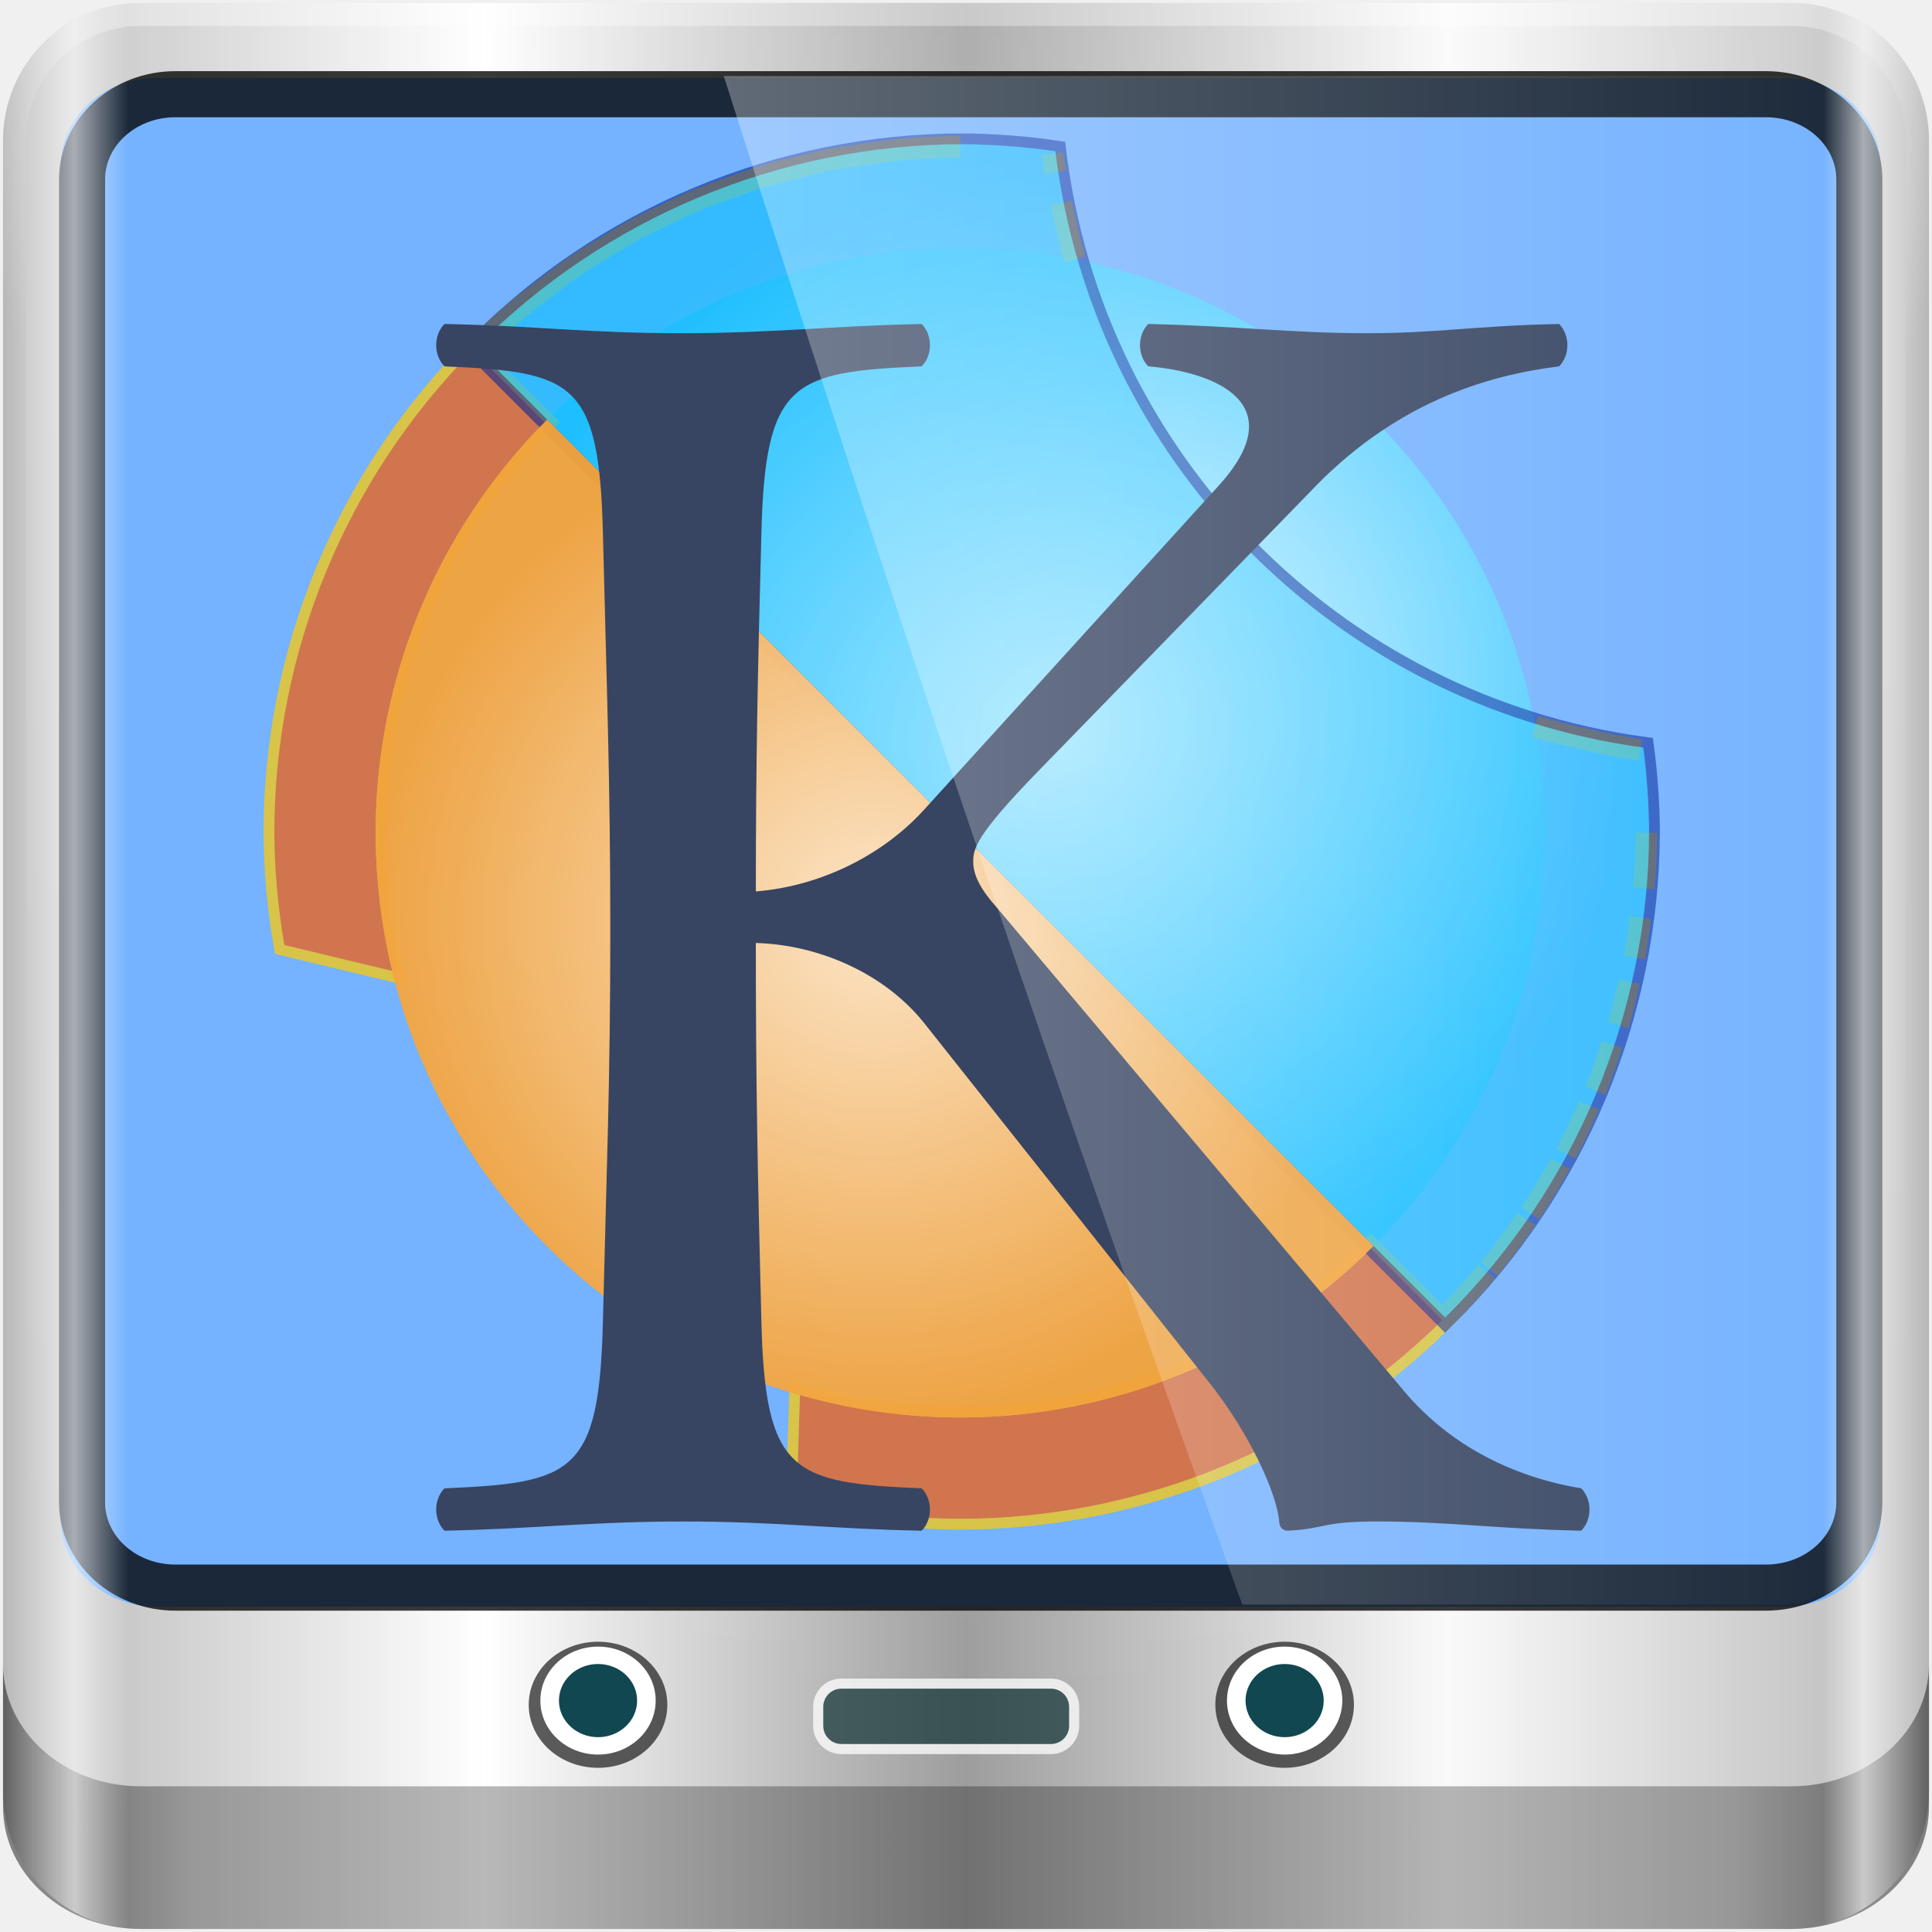
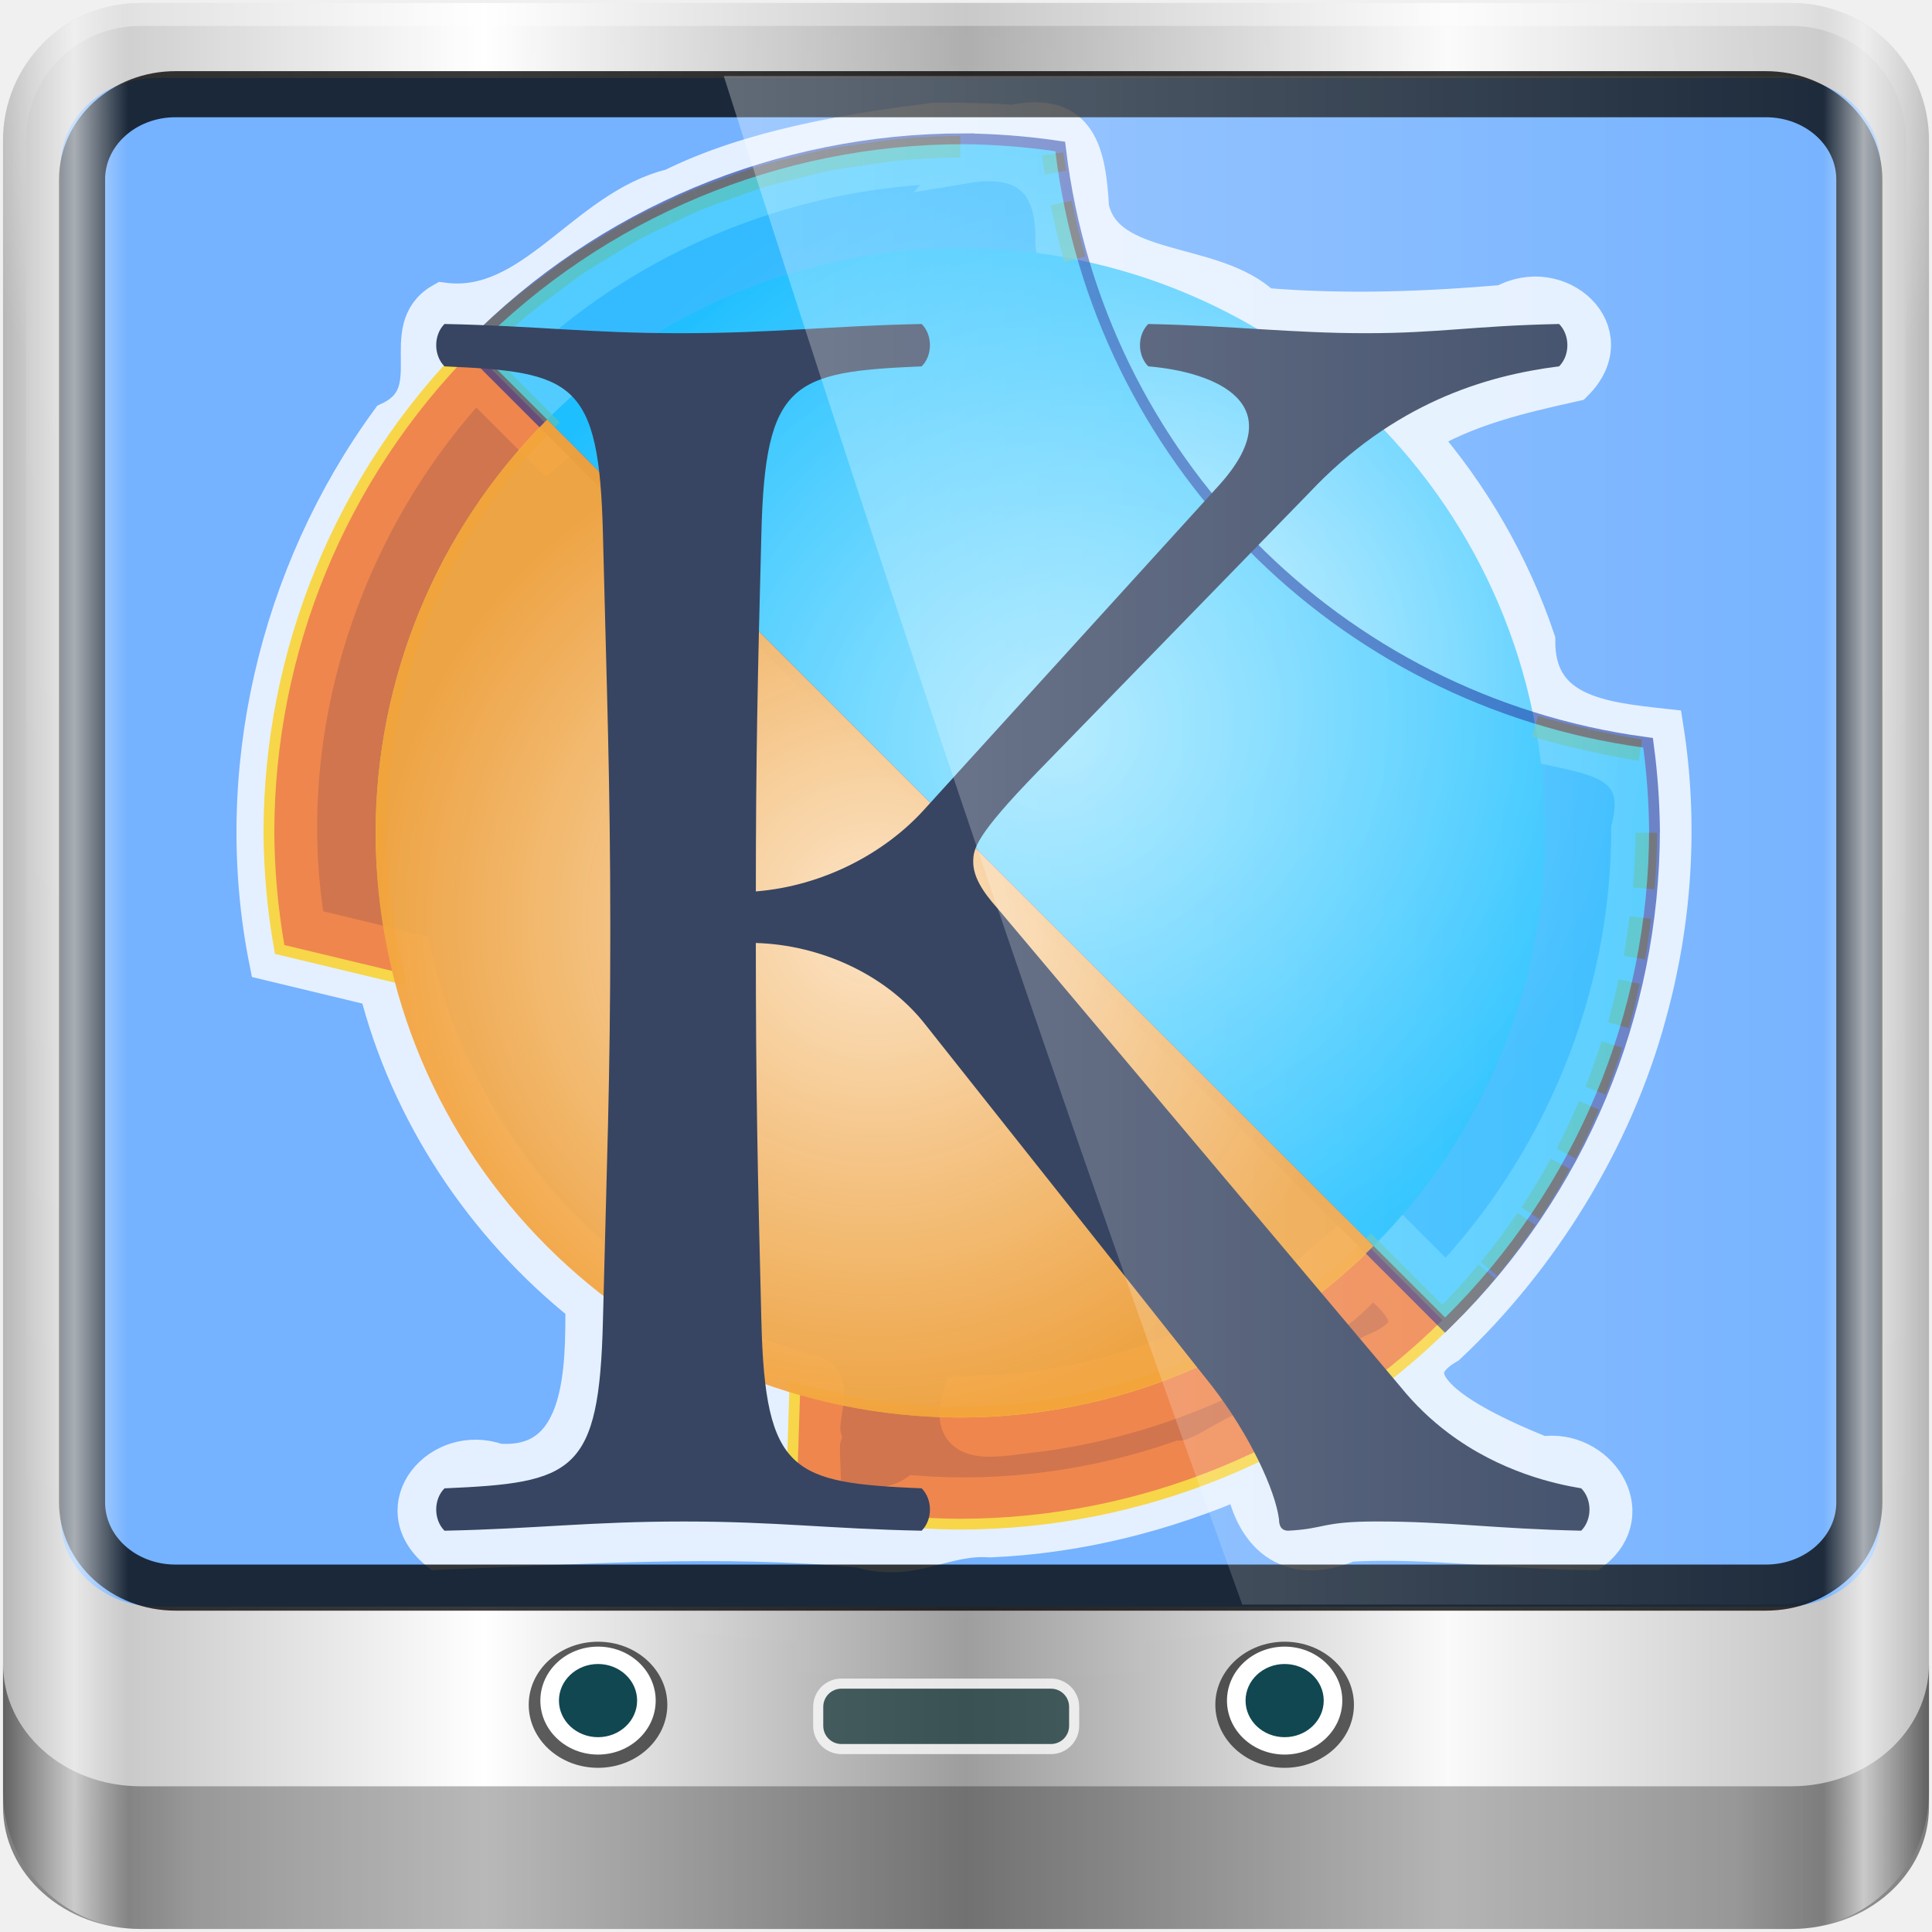
<svg xmlns="http://www.w3.org/2000/svg" xmlns:xlink="http://www.w3.org/1999/xlink" width="96" height="96" id="svg13094" version="1.1">
  <defs id="defs13096">
    <radialGradient gradientUnits="userSpaceOnUse" id="radialGradient4709" fy="133.105" fx="115.899" r="154.62" cy="133.105" cx="115.899">
      <stop offset="0" style="stop-color:#ebfaff;stop-opacity:1" id="stop4705" />
      <stop offset="1" style="stop-color:#1cbeff;stop-opacity:1" id="stop4707" />
    </radialGradient>
    <radialGradient cx="115.899" cy="133.105" r="154.62" fx="115.899" fy="133.105" id="radialGradient4673" gradientUnits="userSpaceOnUse">
      <stop id="stop4669" style="stop-color:#86dfff;stop-opacity:1" offset="0" />
      <stop id="stop4671" style="stop-color:#1cbeff;stop-opacity:1" offset="1" />
    </radialGradient>
    <radialGradient cx="115.899" cy="133.105" r="154.62" fx="115.899" fy="133.105" id="radialGradient4431" gradientUnits="userSpaceOnUse">
      <stop id="stop4433" style="stop-color:#ff9955;stop-opacity:1" offset="0" />
      <stop id="stop4435" style="stop-color:#d45500;stop-opacity:1" offset="1" />
    </radialGradient>
    <linearGradient id="linearGradient3888-8-4-8-4-6-9-0-8-7-9">
      <stop id="stop3890-4-7-9-5-7-0-8-8-8-6" offset="0" style="stop-color:#ffffff;stop-opacity:1;" />
      <stop id="stop3892-5-8-2-8-3-3-3-06-4-4" offset="1" style="stop-color:#ffffff;stop-opacity:0;" />
    </linearGradient>
    <linearGradient id="linearGradient5700">
      <stop style="stop-color:#ffffff;stop-opacity:0;" offset="0" id="stop5702" />
      <stop id="stop5704" offset="0.037" style="stop-color:#ffffff;stop-opacity:0.851;" />
      <stop style="stop-color:#ffffff;stop-opacity:0;" offset="0.065" id="stop5706" />
      <stop id="stop5712" offset="0.945" style="stop-color:#ffffff;stop-opacity:0;" />
      <stop id="stop5710" offset="0.966" style="stop-color:#ffffff;stop-opacity:0.851;" />
      <stop style="stop-color:#ffffff;stop-opacity:0;" offset="1" id="stop5708" />
    </linearGradient>
    <linearGradient x1="45.448" y1="92.54" x2="45.448" y2="7.017" id="ButtonShadow" gradientUnits="userSpaceOnUse" gradientTransform="scale(1.005865,0.994169)">
      <stop id="stop3750" style="stop-color:#000000;stop-opacity:1" offset="0" />
      <stop id="stop3752" style="stop-color:#000000;stop-opacity:0.588" offset="1" />
    </linearGradient>
    <filter color-interpolation-filters="sRGB" id="filter3174">
      <feGaussianBlur id="feGaussianBlur3176" stdDeviation="1.71" />
    </filter>
    <radialGradient cx="115.899" cy="133.105" r="154.62" fx="115.899" fy="133.105" id="radialGradient2877" xlink:href="#radialGradient3897-3" gradientUnits="userSpaceOnUse" gradientTransform="matrix(0.2536492,0,0,0.2536562,16,16.00001)" />
    <radialGradient cx="115.899" cy="133.105" r="154.62" fx="115.899" fy="133.105" id="radialGradient3897-3" gradientUnits="userSpaceOnUse">
      <stop id="stop3899-4" style="stop-color:#294172;stop-opacity:0.529;" offset="0" />
      <stop id="stop3901-7" style="stop-color:#244463;stop-opacity:1;" offset="1" />
    </radialGradient>
    <radialGradient gradientUnits="userSpaceOnUse" id="radialGradient4257" fy="133.105" fx="115.899" r="154.62" cy="133.105" cx="115.899">
      <stop offset="0" style="stop-color:#329adc;stop-opacity:1;" id="stop4259" />
      <stop offset="1" style="stop-color:#145e94;stop-opacity:1;" id="stop4261" />
    </radialGradient>
    <linearGradient id="linearGradient4091-0-3-0-7">
      <stop id="stop4093-3-6-4-2" offset="0" style="stop-color:#ffffff;stop-opacity:1;" />
      <stop style="stop-color:#ffffff;stop-opacity:1;" offset="0.8" id="stop4099-6-1-8-3" />
      <stop id="stop4095-1-0-7-9" offset="1" style="stop-color:#ffffff;stop-opacity:0;" />
    </linearGradient>
    <linearGradient id="linearGradient3832-0-6-1-1">
      <stop id="stop3834-6-3-7-1" offset="0" style="stop-color:#000000;stop-opacity:1;" />
      <stop style="stop-color:#000000;stop-opacity:0.588;" offset="0.1" id="stop3872-2-4" />
      <stop id="stop3844-6-2-7-6" offset="0.9" style="stop-color:#000000;stop-opacity:0.588;" />
      <stop id="stop3836-5-0-2-9" offset="1" style="stop-color:#000000;stop-opacity:1;" />
    </linearGradient>
    <linearGradient xlink:href="#linearGradient6139-0" id="linearGradient5021" gradientUnits="userSpaceOnUse" x1="6" y1="47" x2="90" y2="47" gradientTransform="matrix(1.135375,0,0,1.133663,-40.03712,-46.78764)" />
    <linearGradient id="linearGradient6139-0">
      <stop style="stop-color:#b7b7b7;stop-opacity:1;" offset="0" id="stop6141-2" />
      <stop id="stop6151-0" offset="0.25" style="stop-color:#ffffff;stop-opacity:1;" />
      <stop id="stop6147-1" offset="0.5" style="stop-color:#9d9d9d;stop-opacity:1;" />
      <stop style="stop-color:#fafafa;stop-opacity:1;" offset="0.75" id="stop6149-4" />
      <stop style="stop-color:#b7b7b7;stop-opacity:1;" offset="1" id="stop6143-4" />
    </linearGradient>
    <linearGradient y2="47" x2="90" y1="47" x1="6" gradientTransform="matrix(1.139286,0,0,1.139285,-13.95844,-31.91006)" gradientUnits="userSpaceOnUse" id="linearGradient4533" xlink:href="#linearGradient6139-0" />
    <radialGradient r="41" fy="6.213" fx="158" cy="6.213" cx="158" gradientTransform="matrix(0,1.620944,-2.038285,0,160.6643,-243.0366)" gradientUnits="userSpaceOnUse" id="radialGradient4535" xlink:href="#linearGradient3888-8-4-8-4-6-9-0-8-7-9" />
    <radialGradient r="42" fy="-27" fx="48" cy="-27" cx="48" gradientTransform="matrix(-1.072173,0,0,-0.8750202,199.4643,-19.12555)" gradientUnits="userSpaceOnUse" id="radialGradient4537" xlink:href="#linearGradient4091-0-3-0-7" />
    <linearGradient y2="82.984" x2="-10.188" y1="82.984" x1="-94" gradientTransform="matrix(1,0,0,0.8890586,200,8.943174)" gradientUnits="userSpaceOnUse" id="linearGradient4539" xlink:href="#linearGradient3832-0-6-1-1" />
    <radialGradient r="45.056" fy="0.381" fx="14.693" cy="0.381" cx="14.693" gradientTransform="matrix(1.003444,0,0,0.8428725,26.21658,15.17131)" gradientUnits="userSpaceOnUse" id="radialGradient4541" xlink:href="#radialGradient4257" />
    <radialGradient r="154.62" fy="133.105" fx="115.899" cy="133.105" cx="115.899" gradientTransform="matrix(0.2536492,0,0,0.2536562,16,16.00001)" gradientUnits="userSpaceOnUse" id="radialGradient4545" xlink:href="#radialGradient3897-3" />
    <linearGradient y2="47" x2="90" y1="47" x1="6" gradientTransform="matrix(1.139286,0,0,1.139285,-13.95843,-31.91006)" gradientUnits="userSpaceOnUse" id="linearGradient4547" xlink:href="#linearGradient5700" />
    <linearGradient y2="0.279" x2="59.378" y1="0.279" x1="2.465" gradientTransform="matrix(1.003444,0,0,1.004959,26.21658,15.1096)" gradientUnits="userSpaceOnUse" id="linearGradient4549" xlink:href="#linearGradient3888-8-4-8-4-6-9-0-8-7-9" />
    <linearGradient gradientUnits="userSpaceOnUse" y2="0.279" x2="59.378" y1="0.279" x1="2.465" id="linearGradient3980" xlink:href="#linearGradient3888-8-4-8-4-6-9-0-8-7-9" gradientTransform="matrix(1.003444,0,0,1.004959,33.12567,20.01869)" />
    <linearGradient y2="47" x2="90" y1="47" x1="6" gradientTransform="matrix(1.139286,0,0,1.139285,-7.04935,-27.00097)" gradientUnits="userSpaceOnUse" id="linearGradient5698" xlink:href="#linearGradient5700" />
    <filter color-interpolation-filters="sRGB" id="filter3174-4">
      <feGaussianBlur id="feGaussianBlur3176-6" stdDeviation="1.71" />
    </filter>
    <radialGradient cx="48" cy="71.995" r="32.994" fx="48" fy="71.995" id="radialGradient3925" xlink:href="#linearGradient3919" gradientUnits="userSpaceOnUse" gradientTransform="matrix(1,0,0,1.000188,0,-0.00901697)" />
    <linearGradient id="linearGradient3919">
      <stop id="stop3921" style="stop-color:#fafafa;stop-opacity:1" offset="0" />
      <stop id="stop3923-7" style="stop-color:#f0f0f0;stop-opacity:1" offset="1" />
    </linearGradient>
    <linearGradient x1="541.335" y1="104.507" x2="606.912" y2="303.14" id="linearGradient3060-4" xlink:href="#path1082_2_-8" gradientUnits="userSpaceOnUse" gradientTransform="matrix(-0.1367791,0,0,0.1367715,122.1958,8.521982)" />
    <linearGradient x1="112.499" y1="6.137" x2="112.499" y2="129.347" id="path1082_2_-8" gradientUnits="userSpaceOnUse" gradientTransform="translate(287,-83)">
      <stop id="stop193-9" style="stop-color:#ffffff;stop-opacity:0" offset="0" />
      <stop id="stop195-6" style="stop-color:#ffffff;stop-opacity:0.605" offset="1" />
      <midPointStop id="midPointStop197-7" style="stop-color:#FFFFFF" offset="0" />
      <midPointStop id="midPointStop199-4" style="stop-color:#FFFFFF" offset="0.5" />
      <midPointStop id="midPointStop201-8" style="stop-color:#000000" offset="1" />
    </linearGradient>
    <radialGradient gradientUnits="userSpaceOnUse" gradientTransform="matrix(1.003444,0,0,0.8428725,33.12567,20.0804)" r="45.056" fy="0.381" fx="14.693" cy="0.381" cx="14.693" id="radialGradient3974" xlink:href="#radialGradient4257-0" />
    <radialGradient gradientUnits="userSpaceOnUse" id="radialGradient4257-0" fy="133.105" fx="115.899" r="154.62" cy="133.105" cx="115.899">
      <stop offset="0" style="stop-color:#329adc;stop-opacity:1;" id="stop4259-5" />
      <stop offset="1" style="stop-color:#145e94;stop-opacity:1;" id="stop4261-2" />
    </radialGradient>
    <radialGradient r="41" fy="6.213" fx="158" cy="6.213" cx="158" gradientTransform="matrix(0,1.620944,-2.038285,0,160.6643,-243.0366)" gradientUnits="userSpaceOnUse" id="radialGradient3114" xlink:href="#linearGradient3888-8-4-8-4-6-9-0-8-7-9" />
    <radialGradient r="42" fy="-27" fx="48" cy="-27" cx="48" gradientTransform="matrix(-1.072173,0,0,-0.8750202,199.4643,-19.12555)" gradientUnits="userSpaceOnUse" id="radialGradient3118" xlink:href="#linearGradient4091-0-3-0-7" />
    <linearGradient xlink:href="#linearGradient6139-0" id="linearGradient5411" gradientUnits="userSpaceOnUse" gradientTransform="matrix(1.139286,0,0,1.139285,-7.049347,-27.00097)" x1="6" y1="47" x2="90" y2="47" />
    <radialGradient r="41" fy="6.213" fx="158" cy="6.213" cx="158" gradientTransform="matrix(0,1.620944,-2.038285,0,160.6643,-243.0366)" gradientUnits="userSpaceOnUse" id="radialGradient5619" xlink:href="#linearGradient3888-8-4-8-4-6-9-0-8-7-9" />
    <radialGradient r="42" fy="-27" fx="48" cy="-27" cx="48" gradientTransform="matrix(-1.072173,0,0,-0.8750202,199.4643,-19.12555)" gradientUnits="userSpaceOnUse" id="radialGradient5621" xlink:href="#linearGradient4091-0-3-0-7" />
    <linearGradient xlink:href="#linearGradient3919" id="linearGradient4241" x1="25.212" y1="17.52" x2="88.087" y2="17.52" gradientUnits="userSpaceOnUse" />
    <linearGradient xlink:href="#linearGradient3919" id="linearGradient4278" x1="25.212" y1="17.52" x2="88.087" y2="17.52" gradientUnits="userSpaceOnUse" />
    <radialGradient xlink:href="#radialGradient4673" id="radialGradient4654" cx="-64.128" cy="12.631" fx="-64.128" fy="12.631" r="55.519" gradientTransform="matrix(0.6555543,0.6904772,-0.7250921,0.6884184,-114.9289,136.6513)" gradientUnits="userSpaceOnUse" />
    <radialGradient xlink:href="#radialGradient4709-3" id="radialGradient4667" cx="-61.485" cy="21.802" fx="-61.485" fy="21.802" r="54.125" gradientUnits="userSpaceOnUse" gradientTransform="matrix(1.053955,-0.5672402,0.4739222,0.8805667,-111.657,46.99235)" />
    <radialGradient gradientUnits="userSpaceOnUse" id="radialGradient4709-3" fy="133.105" fx="115.899" r="154.62" cy="133.105" cx="115.899">
      <stop offset="0" style="stop-color:#ebfaff;stop-opacity:1" id="stop4705-6" />
      <stop offset="1" style="stop-color:#1cbeff;stop-opacity:1" id="stop4707-7" />
    </radialGradient>
    <radialGradient xlink:href="#radialGradient4673-5" id="radialGradient4734" gradientUnits="userSpaceOnUse" gradientTransform="matrix(0.6555543,0.6904772,-0.7250921,0.6884184,-114.9289,136.6513)" cx="-64.128" cy="12.631" fx="-64.128" fy="12.631" r="55.519" />
    <radialGradient cx="115.899" cy="133.105" r="154.62" fx="115.899" fy="133.105" id="radialGradient4673-5" gradientUnits="userSpaceOnUse">
      <stop id="stop4669-3" style="stop-color:#86dfff;stop-opacity:1" offset="0" />
      <stop id="stop4671-5" style="stop-color:#1cbeff;stop-opacity:1" offset="1" />
    </radialGradient>
    <radialGradient xlink:href="#linearGradient4701" id="radialGradient4703" cx="-81.303" cy="29.797" fx="-81.303" fy="29.797" r="46.186" gradientTransform="translate(-101.999,88.43652)" gradientUnits="userSpaceOnUse" />
    <linearGradient id="linearGradient4701">
      <stop style="stop-color:#fce5c8;stop-opacity:1" offset="0" id="stop4697" />
      <stop style="stop-color:#f3a33c;stop-opacity:0.956" offset="1" id="stop4699" />
    </linearGradient>
  </defs>
  <g id="g3043" transform="translate(-0.6250001,0.082283)" />
  <g id="scalable" transform="matrix(1.038589,0,0,1.038589,1214.722,1878.812)" style="fill:#ffffff" />
  <g transform="translate(0,32)" id="layer1">
    <g transform="translate(0.3636347,-10.54546)" id="g5586">
      <path id="rect4251-1" d="m 88.651,-21.305 -82.029,0 c -3.787,0 -6.836,3.049 -6.836,6.836 l 0,82.029 c 0,3.787 3.049,6.836 6.836,6.836 l 82.029,0 c 3.787,0 6.836,-3.049 6.836,-6.836 l 0,-82.029 c 0,-3.787 -3.049,-6.836 -6.836,-6.836 z" style="display:inline;fill:url(#linearGradient5411);fill-opacity:1;fill-rule:nonzero;stroke:none" />
      <g transform="matrix(1.139286,0,0,1.139285,-120.9779,-26.43133)" id="g3272">
        <path style="display:inline;opacity:0.2;fill:url(#radialGradient5619);fill-opacity:1;fill-rule:nonzero;stroke:none" d="m 112,5.5 c -2.787,0 -5,2.213 -5,5 l 0,20.719 0,7 0,38.594 c 1.071,1.629 2.897,2.719 5,2.719 l 4,0 64,0 4,0 c 2.103,0 3.929,-1.09 5,-2.719 l 0,-38.594 0,-7 L 189,10.5 c 0,-2.787 -2.213,-5 -5,-5 z" id="path3400-6" />
        <path style="display:inline;opacity:0.45;fill:url(#radialGradient5621);fill-opacity:1;fill-rule:nonzero;stroke:none" d="m 112,4.5 c -3.324,0 -6,2.676 -6,6 l 0,15 1,0 0,-15 c 0,-2.787 2.213,-5 5,-5 l 72,0 c 2.787,0 5,2.213 5,5 l 0,15 1,0 0,-15 c 0,-3.324 -2.676,-6 -6,-6 l -72,0 z" id="path4236-5" />
        <path id="path4242-5" d="m 106,76.942 0,0.889 0,0.889 0,0.889 0,1.778 0,1.778 c 0,2.955 2.676,5.334 6,5.334 l 72,0 c 3.324,0 6,-2.379 6,-5.334 l 0,-1.778 0,-1.778 0,-0.889 0,-0.889 0,-0.889 c 0,2.955 -2.676,5.334 -6,5.334 l -72,0 c -3.324,0 -6,-2.379 -6,-5.334 z" style="opacity:0.47;fill:url(#linearGradient4539);fill-opacity:1;fill-rule:nonzero;stroke:none" />
      </g>
      <g id="g4021" transform="matrix(0.9896117,0,0,1.055571,-3.45108,-18.73464)">
        <circle transform="matrix(1.246744,0,0,1.063382,-54.58966,-6.556752)" id="path4002" style="opacity:0.71;fill:#1c1c1c;fill-opacity:1;fill-rule:nonzero;stroke:none" cx="70.373" cy="79.209" r="2.791" />
        <circle style="fill:#ffffff;fill-opacity:1;fill-rule:nonzero;stroke:none" id="path3854" transform="matrix(1.037387,0,0,0.9104175,-39.85655,5.362906)" cx="70.373" cy="79.209" r="2.791" />
        <circle transform="matrix(0.7031674,0,0,0.6171042,-16.33646,28.59595)" id="path3856" style="fill:#114751;fill-opacity:1;fill-rule:nonzero;stroke:none" cx="70.373" cy="79.209" r="2.791" />
        <circle style="opacity:0.71;fill:#1c1c1c;fill-opacity:1;fill-rule:nonzero;stroke:none" id="path4170" transform="matrix(1.246744,0,0,1.063382,-20.11442,-6.556752)" cx="70.373" cy="79.209" r="2.791" />
        <circle transform="matrix(1.037387,0,0,0.9104175,-5.38131,5.362906)" id="path4172" style="fill:#ffffff;fill-opacity:1;fill-rule:nonzero;stroke:none" cx="70.373" cy="79.209" r="2.791" />
        <circle style="fill:#114751;fill-opacity:1;fill-rule:nonzero;stroke:none" id="path4174" transform="matrix(0.7031674,0,0,0.6171042,18.13878,28.59595)" cx="70.373" cy="79.209" r="2.791" />
        <rect ry="1.148" rx="1.148" transform="matrix(1.013978,0,0,0.9520528,3.18862,-2.910642)" y="83.596" x="40.449" height="3.236" width="12.674" id="rect4176" style="opacity:0.751;fill:#0c2f31;fill-opacity:0.905;stroke:#ffffff;stroke-width:0.5;stroke-miterlimit:4;stroke-dasharray:none;stroke-opacity:1" />
      </g>
      <path id="path4972" d="m 7.417,36.677 c -1.885,0 -3.649,0.918 -4.759,2.272 l 0,15.089 c 0,2.404 2.123,4.34 4.759,4.34 l 80.905,0 c 2.637,0 4.759,-1.936 4.759,-4.34 l 0,-15.089 c -1.11,-1.354 -2.874,-2.272 -4.759,-2.272 l -80.905,0 z m 0,3.255 80.905,0 c 1.359,0 2.38,0.93 2.38,2.17 l 0,11.936 c 0,1.24 -1.02,2.17 -2.38,2.17 l -80.905,0 c -1.359,0 -2.38,-0.93 -2.38,-2.17 l 0,-11.936 c 0,-1.24 1.02,-2.17 2.38,-2.17 z" style="color:#000000;font-style:normal;font-variant:normal;font-weight:normal;font-stretch:normal;font-size:medium;line-height:normal;font-family:Sans;-inkscape-font-specification:Sans;text-indent:0;text-align:start;text-decoration:none;text-decoration-line:none;letter-spacing:normal;word-spacing:normal;text-transform:none;direction:ltr;block-progression:tb;writing-mode:lr-tb;baseline-shift:baseline;text-anchor:start;display:inline;overflow:visible;visibility:visible;opacity:0.02;fill:#000000;fill-opacity:1;fill-rule:nonzero;stroke:none;stroke-width:6;marker:none;enable-background:accumulate" />
      <path id="path4970" d="m 7.417,-17.576 80.905,0 c 2.637,0 4.759,1.936 4.759,4.34 l 0,67.273 c 0,2.404 -2.123,4.34 -4.759,4.34 l -80.905,0 c -2.637,0 -4.759,-1.936 -4.759,-4.34 l 0,-67.273 c 0,-2.404 2.123,-4.34 4.759,-4.34 z" style="color:#000000;display:inline;overflow:visible;visibility:visible;fill:#75b2ff;fill-opacity:1;fill-rule:nonzero;stroke:none;stroke-width:2;marker:none;enable-background:accumulate" />
+       <path style="color:#000000;font-style:normal;font-variant:normal;font-weight:normal;font-stretch:normal;font-size:medium;line-height:1.25;font-family:sans-serif;font-variant-ligatures:normal;font-variant-position:normal;font-variant-caps:normal;font-variant-numeric:normal;font-variant-alternates:normal;font-feature-settings:normal;text-indent:0;text-align:start;text-decoration:none;text-decoration-line:none;text-decoration-style:solid;text-decoration-color:#000000;letter-spacing:0px;word-spacing:0px;text-transform:none;writing-mode:lr-tb;direction:ltr;text-orientation:mixed;dominant-baseline:auto;baseline-shift:baseline;text-anchor:start;white-space:normal;shape-padding:0;clip-rule:nonzero;display:inline;overflow:visible;visibility:visible;opacity:0.806;isolation:auto;mix-blend-mode:normal;color-interpolation:sRGB;color-interpolation-filters:linearRGB;solid-color:#000000;solid-opacity:1;vector-effect:none;fill:#ffffff;fill-opacity:1;fill-rule:nonzero;stroke:#ffffff;stroke-width:2;stroke-linecap:round;stroke-linejoin:miter;stroke-miterlimit:4;stroke-dasharray:none;stroke-dashoffset:0;stroke-opacity:1;paint-order:stroke fill markers;color-rendering:auto;image-rendering:auto;shape-rendering:auto;text-rendering:auto;enable-background:accumulate" d="m 46.086,-15.356 c -4.03,0.517 -9.023,1.287 -13.03,3.278 -4.307,1.025 -6.913,6.249 -11.404,5.664 -2.366,1.341 0.31,4.541 -2.611,5.913 -5.548,7.603 -7.879,17.515 -6.031,26.77 1.816,0.437 3.632,0.874 5.447,1.311 1.56,6.2 5.282,11.801 10.273,15.774 -4.9e-5,3.094 0.092,8.278 -4.379,7.92 -2.785,-0.998 -5.503,2.121 -2.931,4.277 6.971,-0.265 13.973,-0.769 20.95,-0.108 2.614,0.777 4.103,-0.679 6.471,-0.512 4.356,-0.188 8.653,-1.27 12.639,-3.02 0.419,2.771 2.153,4.522 5.19,3.236 4.024,-0.217 8.033,0.408 12.056,0.417 2.385,-1.877 0.207,-5.064 -2.466,-4.641 -2.006,-0.821 -8.439,-3.446 -4.741,-5.586 4.55,-4.275 8.251,-10.19 9.929,-16.43 1.272,-4.588 1.586,-9.441 0.848,-14.148 C 79.273,14.426 75.885,14.098 75.916,10.365 74.659,6.635 72.648,3.166 70.06,0.203 c 2.348,-1.484 5.162,-2.121 7.772,-2.704 2.411,-2.421 -0.773,-5.296 -3.462,-3.799 -3.986,0.341 -7.994,0.483 -11.986,0.145 -2.474,-2.406 -7.858,-1.484 -8.639,-4.958 -0.151,-2.626 -0.526,-4.831 -3.764,-4.13 -1.296,-0.108 -2.596,-0.101 -3.895,-0.113 z m 1.514,2.014 c 3.033,-0.506 4.557,0.815 4.479,3.902 0.202,3.38 4.99,1.943 7.028,3.823 2.8,2.205 6.413,1.529 9.727,1.652 1.995,0.113 7.194,-0.754 7.191,-0.124 -3.283,0.5 -6.39,1.852 -9.08,3.784 4.242,4.151 7.185,9.616 8.178,15.479 2.796,0.898 6.594,0.585 5.572,4.57 0.023,8.394 -3.398,16.693 -9.203,22.736 -1.163,-1.163 -2.327,-2.327 -3.49,-3.49 -1.055,1.359 -3.099,2.456 -3.843,3.679 0.795,2.582 2.414,0.389 3.671,-0.759 1.602,1.321 2.995,2.696 0.18,3.865 -1.805,0.769 0.76,1.993 1.171,2.97 2.2,2.403 5.232,3.985 8.432,4.547 -3.024,0.451 -6.997,-0.438 -10.398,-0.181 -2.519,0.824 -3.49,-0.026 -4.027,-2.461 -0.608,-2.738 -3.209,0.484 -4.915,0.482 -4.201,1.458 -8.698,2.07 -13.134,1.735 -2.434,1.622 -7.291,-0.283 -10.595,0.23 -3.352,-0.192 -10.087,0.583 -11.48,0.266 3.461,0.276 7.382,-1.602 7.4,-5.503 -0.162,-2.213 1.529,-5.47 -1.164,-6.622 -4.635,-3.927 -7.929,-9.396 -9.23,-15.33 -1.753,-0.421 -3.505,-0.842 -5.258,-1.264 -1.655,-9.757 1.718,-20.111 8.457,-27.297 1.182,1.182 2.365,2.365 3.547,3.547 1.108,-0.911 2.023,-1.812 0.377,-2.715 -1.159,-0.904 -1.922,-2.691 -3.526,-2.389 -2.958,-0.414 2.718,0.633 2.746,-1.393 5.872,-4.955 13.506,-7.742 21.188,-7.74 z m 11.221,58.85 c -3.566,1.566 -7.457,2.405 -11.35,2.42 -0.822,2.735 1.898,1.927 3.705,1.767 3.277,-0.426 6.516,-1.394 9.51,-2.825 -0.101,-2.215 -2.593,0.855 -2.087,-0.638 0.072,-0.236 0.153,-0.502 0.222,-0.724 z m -22.221,0.279 c 0.176,2.677 0.799,5.583 3.27,7.057 0.969,0.757 0.306,-2.099 0.568,-2.905 -0.276,-0.988 0.832,-2.988 -0.658,-3.088 -1.078,-0.301 -2.124,-0.697 -3.18,-1.064 z" id="path950" />
      <g style="font-style:normal;font-weight:normal;font-size:98.63px;line-height:1.25;font-family:sans-serif;letter-spacing:0px;word-spacing:0px;fill:#000000;fill-opacity:1;stroke:none;stroke-width:2.466" id="g4732" transform="matrix(0.5368042,0,0,0.5368042,141.4909,-39.28142)">
        <path id="circle4599" d="m -175.363,56.169 a 54.125,54.125 0 0 0 -38.248,15.879 l 76.494,76.494 a 54.125,54.125 0 0 0 15.879,-38.248 54.125,54.125 0 0 0 -54.125,-54.125 z m 38.246,92.373 c -0.468,0.469 -0.952,0.918 -1.436,1.367 a 54.125,54.125 0 0 0 1.436,-1.367 z m -78.828,-73.992 a 54.125,54.125 0 0 0 -1.262,1.465 c 0.408,-0.497 0.835,-0.981 1.262,-1.465 z m -3.43,4.316 a 54.125,54.125 0 0 0 -0.998,1.416 c 0.32,-0.48 0.662,-0.946 0.998,-1.416 z m -2.961,4.619 a 54.125,54.125 0 0 0 -0.756,1.332 c 0.241,-0.45 0.503,-0.889 0.756,-1.332 z m -2.502,4.947 a 54.125,54.125 0 0 0 -0.514,1.16 c 0.162,-0.391 0.342,-0.773 0.514,-1.16 z m -2.012,5.264 a 54.125,54.125 0 0 0 -0.287,0.863 c 0.088,-0.29 0.194,-0.575 0.287,-0.863 z m -1.436,5.357 a 54.125,54.125 0 0 0 -0.168,0.768 c 0.051,-0.257 0.113,-0.511 0.168,-0.768 z m -0.893,5.564 a 54.125,54.125 0 0 0 -0.049,0.438 c 0.014,-0.146 0.033,-0.291 0.049,-0.438 z m -0.189,9.141 a 54.125,54.125 0 0 0 0.053,0.691 c -0.018,-0.231 -0.038,-0.46 -0.053,-0.691 z m 0.65,5.611 a 54.125,54.125 0 0 0 0.051,0.275 c -0.016,-0.092 -0.035,-0.183 -0.051,-0.275 z m 2.891,10.49 a 54.125,54.125 0 0 0 0.039,0.102 c -0.013,-0.034 -0.026,-0.068 -0.039,-0.102 z m 2.189,4.9 a 54.125,54.125 0 0 0 0.088,0.172 c -0.029,-0.057 -0.059,-0.114 -0.088,-0.172 z m 2.633,4.611 a 54.125,54.125 0 0 0 0.205,0.32 c -0.069,-0.106 -0.137,-0.213 -0.205,-0.32 z m 3.076,4.336 a 54.125,54.125 0 0 0 0.324,0.41 c -0.109,-0.136 -0.216,-0.273 -0.324,-0.41 z m 3.529,4.057 a 54.125,54.125 0 0 0 0.371,0.389 c -0.125,-0.128 -0.247,-0.259 -0.371,-0.389 z m 3.969,3.742 a 54.125,54.125 0 0 0 0.32,0.277 c -0.108,-0.091 -0.213,-0.186 -0.32,-0.277 z m 69.312,0.656 c -0.489,0.4 -0.989,0.784 -1.49,1.166 a 54.125,54.125 0 0 0 1.49,-1.166 z m -64.871,2.754 a 54.125,54.125 0 0 0 0.098,0.07 c -0.033,-0.023 -0.065,-0.048 -0.098,-0.07 z m 60.484,0.482 c -0.48,0.319 -0.969,0.621 -1.459,0.924 a 54.125,54.125 0 0 0 1.459,-0.924 z m -4.711,2.789 c -0.446,0.235 -0.899,0.458 -1.352,0.68 a 54.125,54.125 0 0 0 1.352,-0.68 z m -4.912,2.273 c -0.432,0.175 -0.868,0.342 -1.305,0.506 a 54.125,54.125 0 0 0 1.305,-0.506 z m -5.213,1.803 c -0.362,0.105 -0.725,0.207 -1.09,0.305 a 54.125,54.125 0 0 0 1.09,-0.305 z m -5.314,1.252 c -0.324,0.059 -0.648,0.118 -0.973,0.172 a 54.125,54.125 0 0 0 0.973,-0.172 z m -5.445,0.715 c -0.31,0.025 -0.62,0.051 -0.932,0.07 a 54.125,54.125 0 0 0 0.932,-0.07 z" style="opacity:1;fill:url(#radialGradient4667);fill-opacity:1;stroke:none;stroke-width:1.771;stroke-linecap:round;stroke-miterlimit:4;stroke-dasharray:none;stroke-opacity:1;paint-order:stroke fill markers" />
        <path id="path4638" d="m -175.363,46.794 c -1.974,0.008 -3.946,0.109 -5.91,0.301 1.964,-0.192 3.937,-0.292 5.91,-0.301 z m -5.91,0.301 c -1.061,0.119 -2.12,0.265 -3.174,0.438 1.054,-0.173 2.112,-0.318 3.174,-0.438 z m -3.174,0.438 c -1.033,0.132 -2.063,0.289 -3.088,0.471 1.025,-0.182 2.055,-0.339 3.088,-0.471 z m -3.088,0.471 c -1.046,0.224 -2.086,0.475 -3.119,0.752 1.033,-0.277 2.073,-0.528 3.119,-0.752 z m -3.119,0.752 c -1.026,0.236 -2.046,0.498 -3.059,0.785 1.013,-0.287 2.033,-0.549 3.059,-0.785 z m -3.059,0.785 c -0.994,0.321 -1.98,0.667 -2.957,1.037 0.977,-0.37 1.963,-0.716 2.957,-1.037 z m -2.957,1.037 c -1.013,0.342 -2.017,0.709 -3.012,1.102 0.994,-0.392 1.999,-0.76 3.012,-1.102 z m -3.012,1.102 c -0.958,0.419 -1.906,0.862 -2.842,1.328 0.936,-0.466 1.884,-0.909 2.842,-1.328 z m -2.842,1.328 c -0.977,0.442 -1.942,0.909 -2.895,1.4 0.953,-0.491 1.918,-0.958 2.895,-1.4 z m -2.895,1.4 c -0.903,0.509 -1.794,1.039 -2.672,1.592 0.877,-0.552 1.768,-1.083 2.672,-1.592 z m -2.672,1.592 c -0.933,0.541 -1.852,1.106 -2.756,1.693 0.904,-0.588 1.823,-1.152 2.756,-1.693 z m -2.756,1.693 c -0.865,0.608 -1.715,1.237 -2.549,1.887 0.834,-0.65 1.684,-1.279 2.549,-1.887 z m -2.549,1.887 c -0.853,0.616 -1.69,1.254 -2.512,1.912 0.821,-0.658 1.659,-1.296 2.512,-1.912 z m -2.512,1.912 c -1.523,1.258 -2.986,2.586 -4.385,3.98 1.399,-1.394 2.862,-2.723 4.385,-3.98 z m 49.084,-14.047 c 0.084,0.576 0.176,1.151 0.275,1.725 -0.1,-0.574 -0.192,-1.149 -0.275,-1.725 z m 0.803,4.549 c 0.347,1.757 0.768,3.498 1.262,5.219 -0.494,-1.721 -0.915,-3.462 -1.262,-5.219 z m -54.473,13.664 c -11.761,11.881 -18.362,27.92 -18.371,44.637 0.024,3.483 0.335,6.958 0.93,10.391 l 10.041,2.412 c -1.04,-4.189 -1.576,-8.487 -1.596,-12.803 0.018,-14.228 5.636,-27.876 15.641,-37.992 z m 98.318,34.773 c 1.602,0.48 3.222,0.896 4.857,1.248 -1.635,-0.352 -3.255,-0.768 -4.857,-1.248 z m 4.857,1.248 c 1.624,0.386 3.263,0.708 4.912,0.965 -1.649,-0.257 -3.288,-0.579 -4.912,-0.965 z m 5.453,8.615 c -0.01,1.719 -0.089,3.438 -0.238,5.15 0.149,-1.713 0.229,-3.431 0.238,-5.15 z m -0.564,7.844 c -0.14,1.243 -0.318,2.481 -0.531,3.713 0.214,-1.232 0.391,-2.47 0.531,-3.713 z m -1.029,5.93 c -0.287,1.356 -0.619,2.701 -0.994,4.035 0.375,-1.334 0.707,-2.68 0.994,-4.035 z m -1.588,5.82 c -0.457,1.445 -0.965,2.874 -1.523,4.283 0.559,-1.409 1.067,-2.838 1.523,-4.283 z m -2.127,5.635 c -0.647,1.518 -1.352,3.01 -2.115,4.473 0.763,-1.463 1.469,-2.955 2.115,-4.473 z m -2.654,5.412 c -0.856,1.569 -1.778,3.101 -2.764,4.592 0.985,-1.491 1.907,-3.023 2.764,-4.592 z m -3.131,5.105 c -1.083,1.597 -2.237,3.143 -3.461,4.635 1.223,-1.492 2.378,-3.038 3.461,-4.635 z m -14.396,2.756 c -10.123,10.002 -23.779,15.615 -38.01,15.623 -5.02,-0.015 -10.014,-0.729 -14.838,-2.121 l -0.311,9.594 c 4.955,1.241 10.041,1.88 15.148,1.902 16.713,-0.019 32.746,-6.626 44.619,-18.389 z m 10.73,2.111 c -1.298,1.562 -2.671,3.06 -4.113,4.49 1.442,-1.43 2.815,-2.929 4.113,-4.49 z" style="opacity:0.73;fill:#f25f0c;fill-opacity:1;stroke:#ffcc00;stroke-width:2;stroke-linecap:round;stroke-miterlimit:4;stroke-dasharray:none;stroke-opacity:0.974;paint-order:stroke fill markers" />
        <path id="path4612" d="m -175.108,46.557 a 63.5,63.5 0 0 0 -45.129,18.863 l 89.748,89.748 a 63.5,63.5 0 0 0 18.881,-45.111 63.5,63.5 0 0 0 -0.541,-7.65 63.5,63.5 0 0 1 -54.418,-55.199 63.5,63.5 0 0 0 -8.541,-0.65 z" style="opacity:0.73;fill:url(#radialGradient4734);fill-opacity:1;stroke:#002299;stroke-width:2;stroke-linecap:round;stroke-miterlimit:4;stroke-dasharray:none;stroke-opacity:0.774;paint-order:stroke fill markers" />
        <path id="circle4656" d="m -213.611,72.048 c -10.153,10.14 -15.864,23.897 -15.877,38.246 0,29.892 24.233,54.125 54.125,54.125 14.349,-0.013 28.106,-5.724 38.246,-15.877 z" style="opacity:1;fill:url(#radialGradient4703);fill-opacity:1;stroke:none;stroke-width:1.771;stroke-linecap:round;stroke-miterlimit:4;stroke-dasharray:none;stroke-opacity:1;paint-order:stroke fill markers" />
        <path id="path4715" style="font-style:normal;font-variant:normal;font-weight:normal;font-stretch:normal;font-family:'Linux Libertine Display O';-inkscape-font-specification:'Linux Libertine Display O';fill:#000000;stroke-width:2.466" d="m -327.941,176.469 -15.09,-20.712 c -0.986,-1.282 -1.973,-2.564 -1.973,-3.353 0,-0.888 0,-1.381 1.085,-2.86 l 13.512,-17.457 c 3.452,-4.34 7.989,-6.904 12.427,-7.397 0.592,-0.592 0.592,-1.677 0,-2.268 -2.959,0.099 -6.608,0.493 -8.877,0.493 -2.268,0 -6.411,-0.395 -10.356,-0.493 -0.592,0.592 -0.592,1.677 0,2.268 4.34,0.296 5.721,2.17 3.353,5.425 l -12.131,17.26 c -0.888,1.381 -0.986,1.479 -1.381,1.479 -0.296,0 -0.789,-0.197 -1.578,-1.381 l -10.849,-16.077 c -2.86,-3.945 -3.945,-6.411 1.578,-6.707 0.592,-0.592 0.592,-1.677 0,-2.268 -3.945,0.099 -7.89,0.493 -11.836,0.493 -3.847,0 -7.101,-0.395 -10.06,-0.493 -0.592,0.592 -0.493,1.677 0.099,2.268 4.142,0.296 7.299,2.17 11.342,7.89 l 14.005,20.022 c 1.184,1.775 1.381,1.973 1.381,2.959 0,0.592 -0.099,1.381 -0.789,2.268 l -14.597,19.529 c -3.353,4.537 -7.989,7.003 -12.427,7.397 -0.592,0.592 -0.592,1.677 0,2.268 2.959,-0.099 6.608,-0.493 8.877,-0.493 2.268,0 6.411,0.395 10.356,0.493 0.592,-0.592 0.592,-1.677 0,-2.268 -4.34,-0.296 -5.721,-2.071 -3.353,-5.425 l 13.019,-18.246 c 0.789,-0.986 1.282,-1.874 1.578,-1.874 0.395,0 0.789,0.592 1.479,1.578 l 12.23,17.359 c 2.762,4.044 3.847,6.312 -1.677,6.608 -0.592,0.592 -0.592,1.677 0,2.268 3.945,-0.099 7.89,-0.493 11.836,-0.493 3.847,0 7.101,0.395 10.06,0.493 0.592,-0.592 0.493,-1.677 -0.099,-2.268 -4.142,-0.296 -7.003,-2.466 -11.145,-8.285 z" />
        <path id="path4717" style="font-style:normal;font-variant:normal;font-weight:normal;font-stretch:normal;font-family:'Linux Libertine Display O';-inkscape-font-specification:'Linux Libertine Display O';fill:#374562;fill-opacity:1;stroke-width:4.263" d="m -193.782,155.457 c -0.341,-13.643 -0.512,-21.488 -0.512,-34.96 5.969,0.17 11.938,2.899 15.519,7.333 l 26.774,33.766 c 3.411,4.434 5.798,9.55 6.139,12.279 0,0.512 0.17,1.023 0.853,1.023 3.411,-0.17 3.07,-0.853 8.186,-0.853 6.651,0 10.914,0.682 18.93,0.853 1.023,-1.023 1.023,-2.899 0,-3.922 -2.338,-0.39 -7.448,-1.472 -12.313,-5.132 -1.521,-1.145 -3.019,-2.541 -4.4,-4.247 l -37.347,-44.339 c -1.364,-1.535 -2.217,-2.899 -2.217,-4.263 0,-1.194 0.17,-2.388 5.969,-8.356 l 25.069,-25.751 c 7.845,-8.356 16.371,-10.914 23.193,-11.767 1.023,-1.023 1.023,-2.899 0,-3.922 -8.015,0.17 -11.085,0.853 -17.906,0.853 -6.821,0 -12.108,-0.682 -20.123,-0.853 -1.023,1.023 -1.023,2.899 0,3.922 6.139,0.512 13.472,3.411 6.48,11.085 l -27.286,30.014 c -3.581,3.922 -9.209,6.992 -15.519,7.504 0,-11.938 0.17,-20.123 0.512,-33.084 0.341,-14.155 2.899,-15.007 14.837,-15.519 1.023,-1.023 1.023,-2.899 0,-3.922 -8.356,0.17 -13.643,0.853 -22.34,0.853 -8.527,0 -13.302,-0.682 -21.829,-0.853 -1.023,1.023 -1.023,2.899 0,3.922 11.938,0.512 14.325,1.364 14.666,15.519 0.341,14.155 0.682,22.511 0.682,36.665 0,14.155 -0.341,21.999 -0.682,36.154 -0.341,14.155 -2.729,15.007 -14.666,15.519 -1.023,1.023 -1.023,2.899 0,3.922 8.356,-0.17 13.472,-0.853 22.17,-0.853 8.527,0 13.472,0.682 21.999,0.853 1.023,-1.023 1.023,-2.899 0,-3.922 -11.938,-0.512 -14.496,-1.364 -14.837,-15.519 z" />
      </g>
      <path style="color:#000000;display:inline;overflow:visible;visibility:visible;fill:none;stroke:#000000;stroke-width:2.29;stroke-opacity:0.776;marker:none;enable-background:accumulate" d="m 8.361,-16.774 79.017,0 c 2.575,0 4.648,1.891 4.648,4.24 l 0,65.727 c 0,2.349 -2.073,4.24 -4.648,4.24 l -79.017,0 c -2.575,0 -4.648,-1.891 -4.648,-4.24 l 0,-65.727 c 0,-2.349 2.073,-4.24 4.648,-4.24 z" id="path4989" />
      <path style="display:inline;opacity:0.728;fill:url(#linearGradient5698);fill-opacity:1;fill-rule:nonzero;stroke:none" d="M 88.651,-21.305 H 6.622 c -3.787,0 -6.836,3.049 -6.836,6.836 v 82.029 c 0,3.787 3.049,6.836 6.836,6.836 H 88.651 c 3.787,0 6.836,-3.049 6.836,-6.836 v -82.029 c 0,-3.787 -3.049,-6.836 -6.836,-6.836 z" id="path5696" />
      <path id="path4974" d="m 35.599,-17.678 c 8.329,26.184 16.985,51.751 25.766,75.954 l 26.584,0 c 2.637,0 4.759,-1.936 4.759,-4.34 l 0,-67.273 c 0,-2.404 -2.123,-4.34 -4.759,-4.34 l -52.35,0 z" style="color:#000000;display:inline;overflow:visible;visibility:visible;opacity:0.309;fill:url(#linearGradient3980);fill-opacity:1;fill-rule:nonzero;stroke:none;stroke-width:2;marker:none;enable-background:accumulate" />
      <g aria-label="XK" style="font-style:normal;font-weight:normal;font-size:98.63px;line-height:1.25;font-family:sans-serif;letter-spacing:0px;word-spacing:0px;fill:#000000;fill-opacity:1;stroke:none;stroke-width:2.466" id="text4713" />
+       <g transform="matrix(0.5368042,0,0,0.5368042,265.9029,123.6808)" id="g962" style="font-style:normal;font-weight:normal;font-size:98.63px;line-height:1.25;font-family:sans-serif;letter-spacing:0px;word-spacing:0px;fill:#000000;fill-opacity:1;stroke:none;stroke-width:2.466" />
    </g>
  </g>
</svg>
